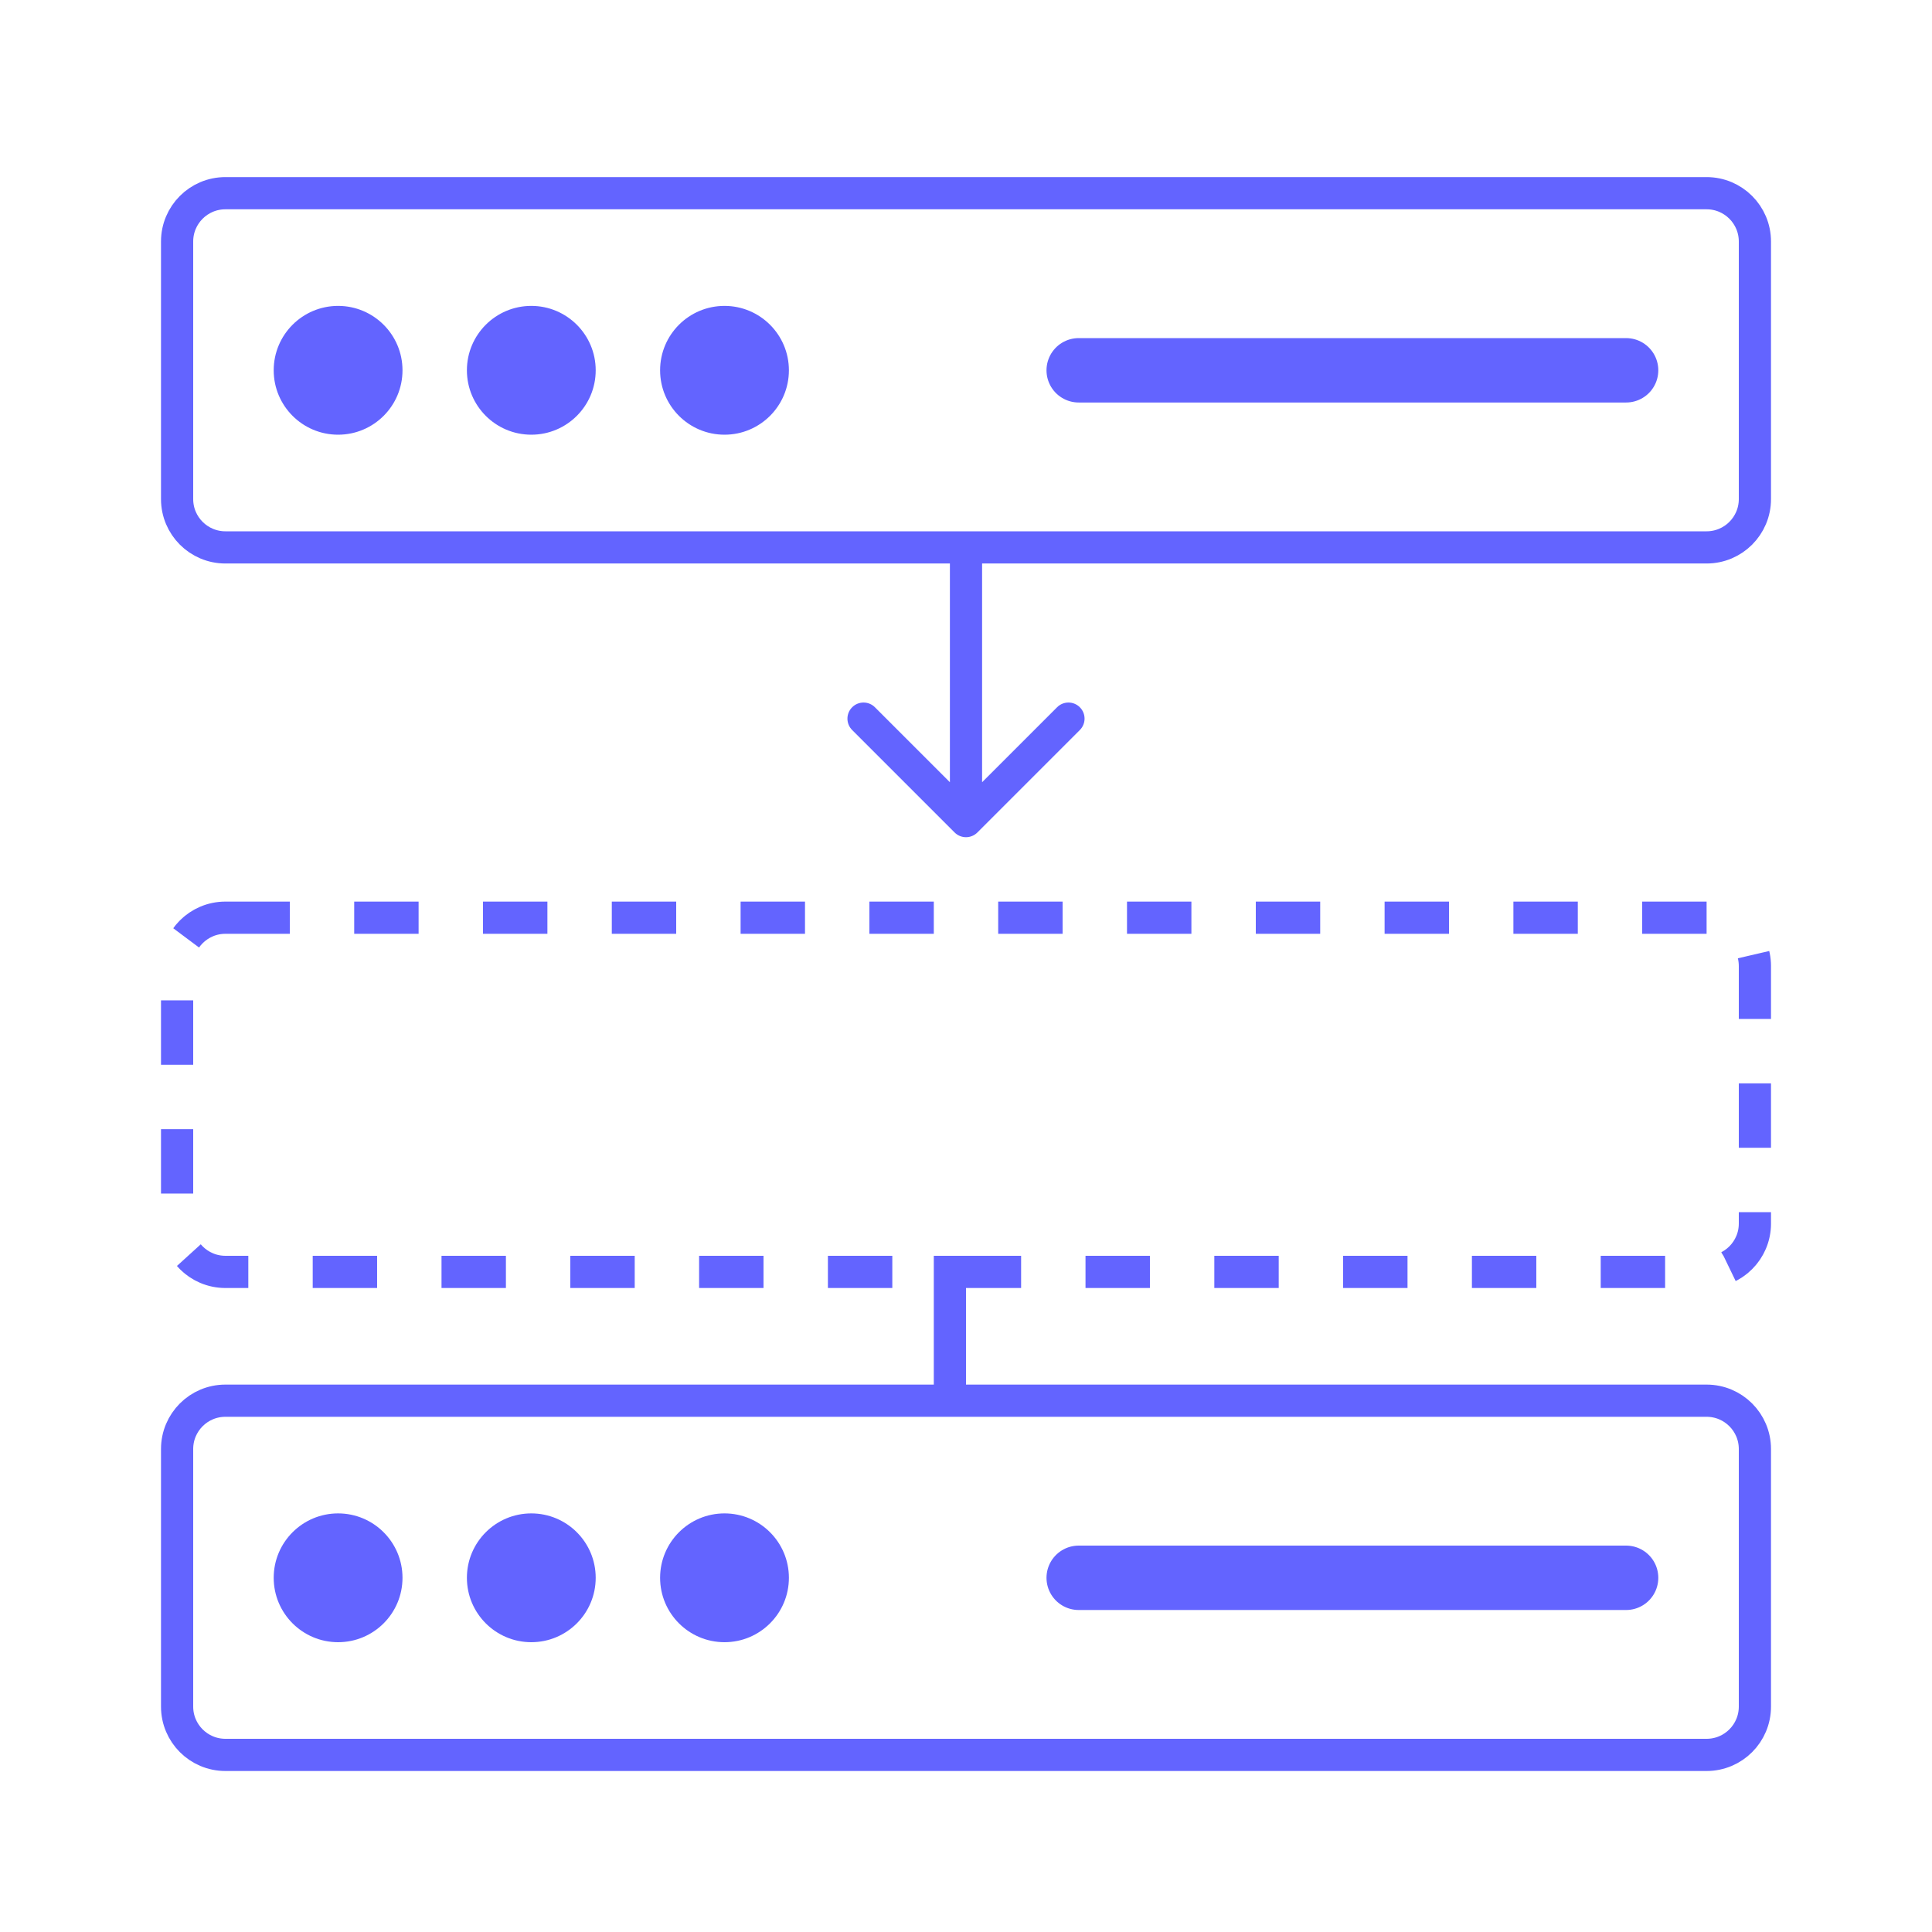
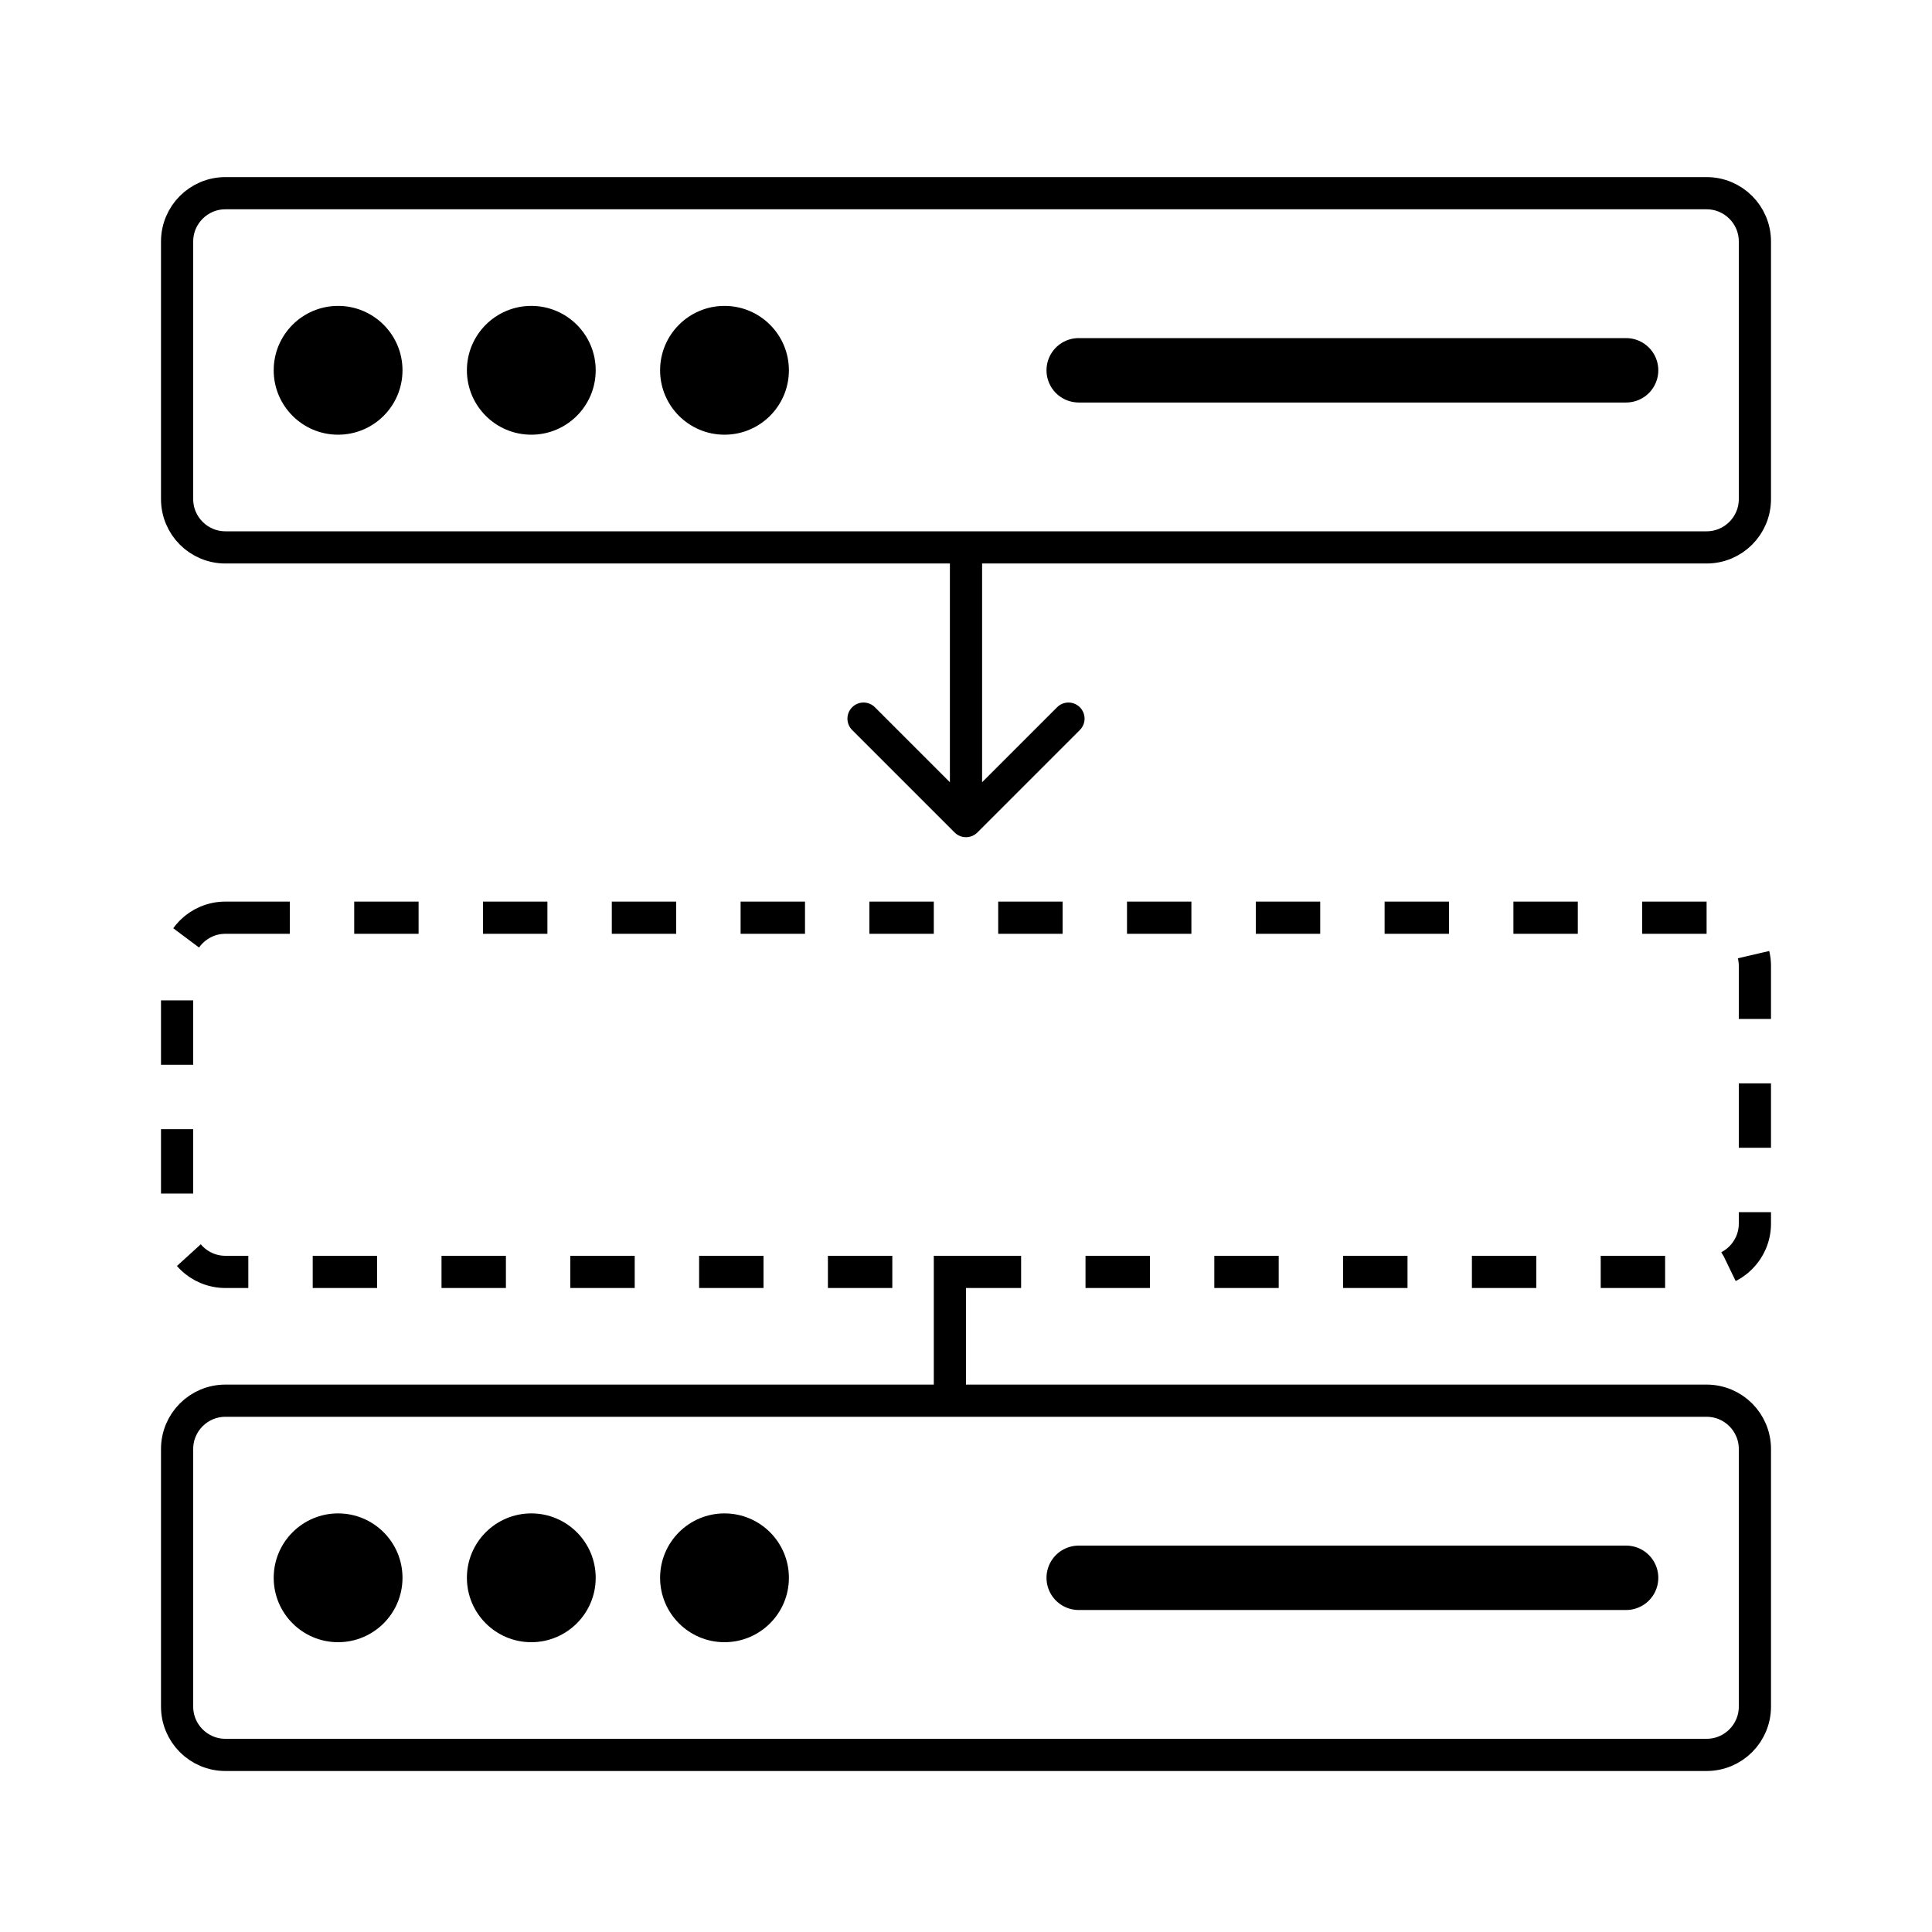
<svg xmlns="http://www.w3.org/2000/svg" width="120" height="120" viewBox="0 0 120 120" fill="none">
-   <rect x="11" y="12" width="98" height="22" rx="3" stroke="#6364FF" stroke-width="2" />
-   <rect x="11" y="57" width="98" height="22" rx="3" stroke="#6364FF" stroke-width="2" stroke-dasharray="4 4" />
-   <rect x="11" y="87" width="98" height="22" rx="3" stroke="#6364FF" stroke-width="2" />
-   <line x1="59" y1="87" x2="59" y2="78" stroke="#6364FF" stroke-width="2" />
-   <line x1="101" y1="23" x2="67" y2="23" stroke="#6364FF" stroke-width="4" stroke-linecap="round" />
-   <circle cx="21" cy="23" r="4" fill="#6364FF" />
-   <circle cx="33" cy="23" r="4" fill="#6364FF" />
-   <circle cx="45" cy="23" r="4" fill="#6364FF" />
-   <line x1="101" y1="98" x2="67" y2="98" stroke="#6364FF" stroke-width="4" stroke-linecap="round" />
-   <circle cx="21" cy="98" r="4" fill="#6364FF" />
-   <circle cx="33" cy="98" r="4" fill="#6364FF" />
-   <circle cx="45" cy="98" r="4" fill="#6364FF" />
-   <path d="M59.293 51.707C59.683 52.098 60.317 52.098 60.707 51.707L67.071 45.343C67.462 44.953 67.462 44.319 67.071 43.929C66.68 43.538 66.047 43.538 65.657 43.929L60 49.586L54.343 43.929C53.953 43.538 53.319 43.538 52.929 43.929C52.538 44.319 52.538 44.953 52.929 45.343L59.293 51.707ZM61 35C61 34.448 60.552 34 60 34C59.448 34 59 34.448 59 35L61 35ZM61 51L61 35L59 35L59 51L61 51Z" fill="#6364FF" />
+   <rect x="11" y="12" width="98" height="22" rx="3" stroke="currentColor" stroke-width="2" />
+   <rect x="11" y="57" width="98" height="22" rx="3" stroke="currentColor" stroke-width="2" stroke-dasharray="4 4" />
+   <rect x="11" y="87" width="98" height="22" rx="3" stroke="currentColor" stroke-width="2" />
+   <line x1="59" y1="87" x2="59" y2="78" stroke="currentColor" stroke-width="2" />
+   <line x1="101" y1="23" x2="67" y2="23" stroke="currentColor" stroke-width="4" stroke-linecap="round" />
+   <circle cx="21" cy="23" r="4" fill="currentColor" />
+   <circle cx="33" cy="23" r="4" fill="currentColor" />
+   <circle cx="45" cy="23" r="4" fill="currentColor" />
+   <line x1="101" y1="98" x2="67" y2="98" stroke="currentColor" stroke-width="4" stroke-linecap="round" />
+   <circle cx="21" cy="98" r="4" fill="currentColor" />
+   <circle cx="33" cy="98" r="4" fill="currentColor" />
+   <circle cx="45" cy="98" r="4" fill="currentColor" />
+   <path d="M59.293 51.707C59.683 52.098 60.317 52.098 60.707 51.707L67.071 45.343C67.462 44.953 67.462 44.319 67.071 43.929C66.68 43.538 66.047 43.538 65.657 43.929L60 49.586L54.343 43.929C53.953 43.538 53.319 43.538 52.929 43.929C52.538 44.319 52.538 44.953 52.929 45.343L59.293 51.707ZM61 35C61 34.448 60.552 34 60 34C59.448 34 59 34.448 59 35L61 35ZM61 51L61 35L59 35L59 51L61 51Z" fill="currentColor" />
</svg>
